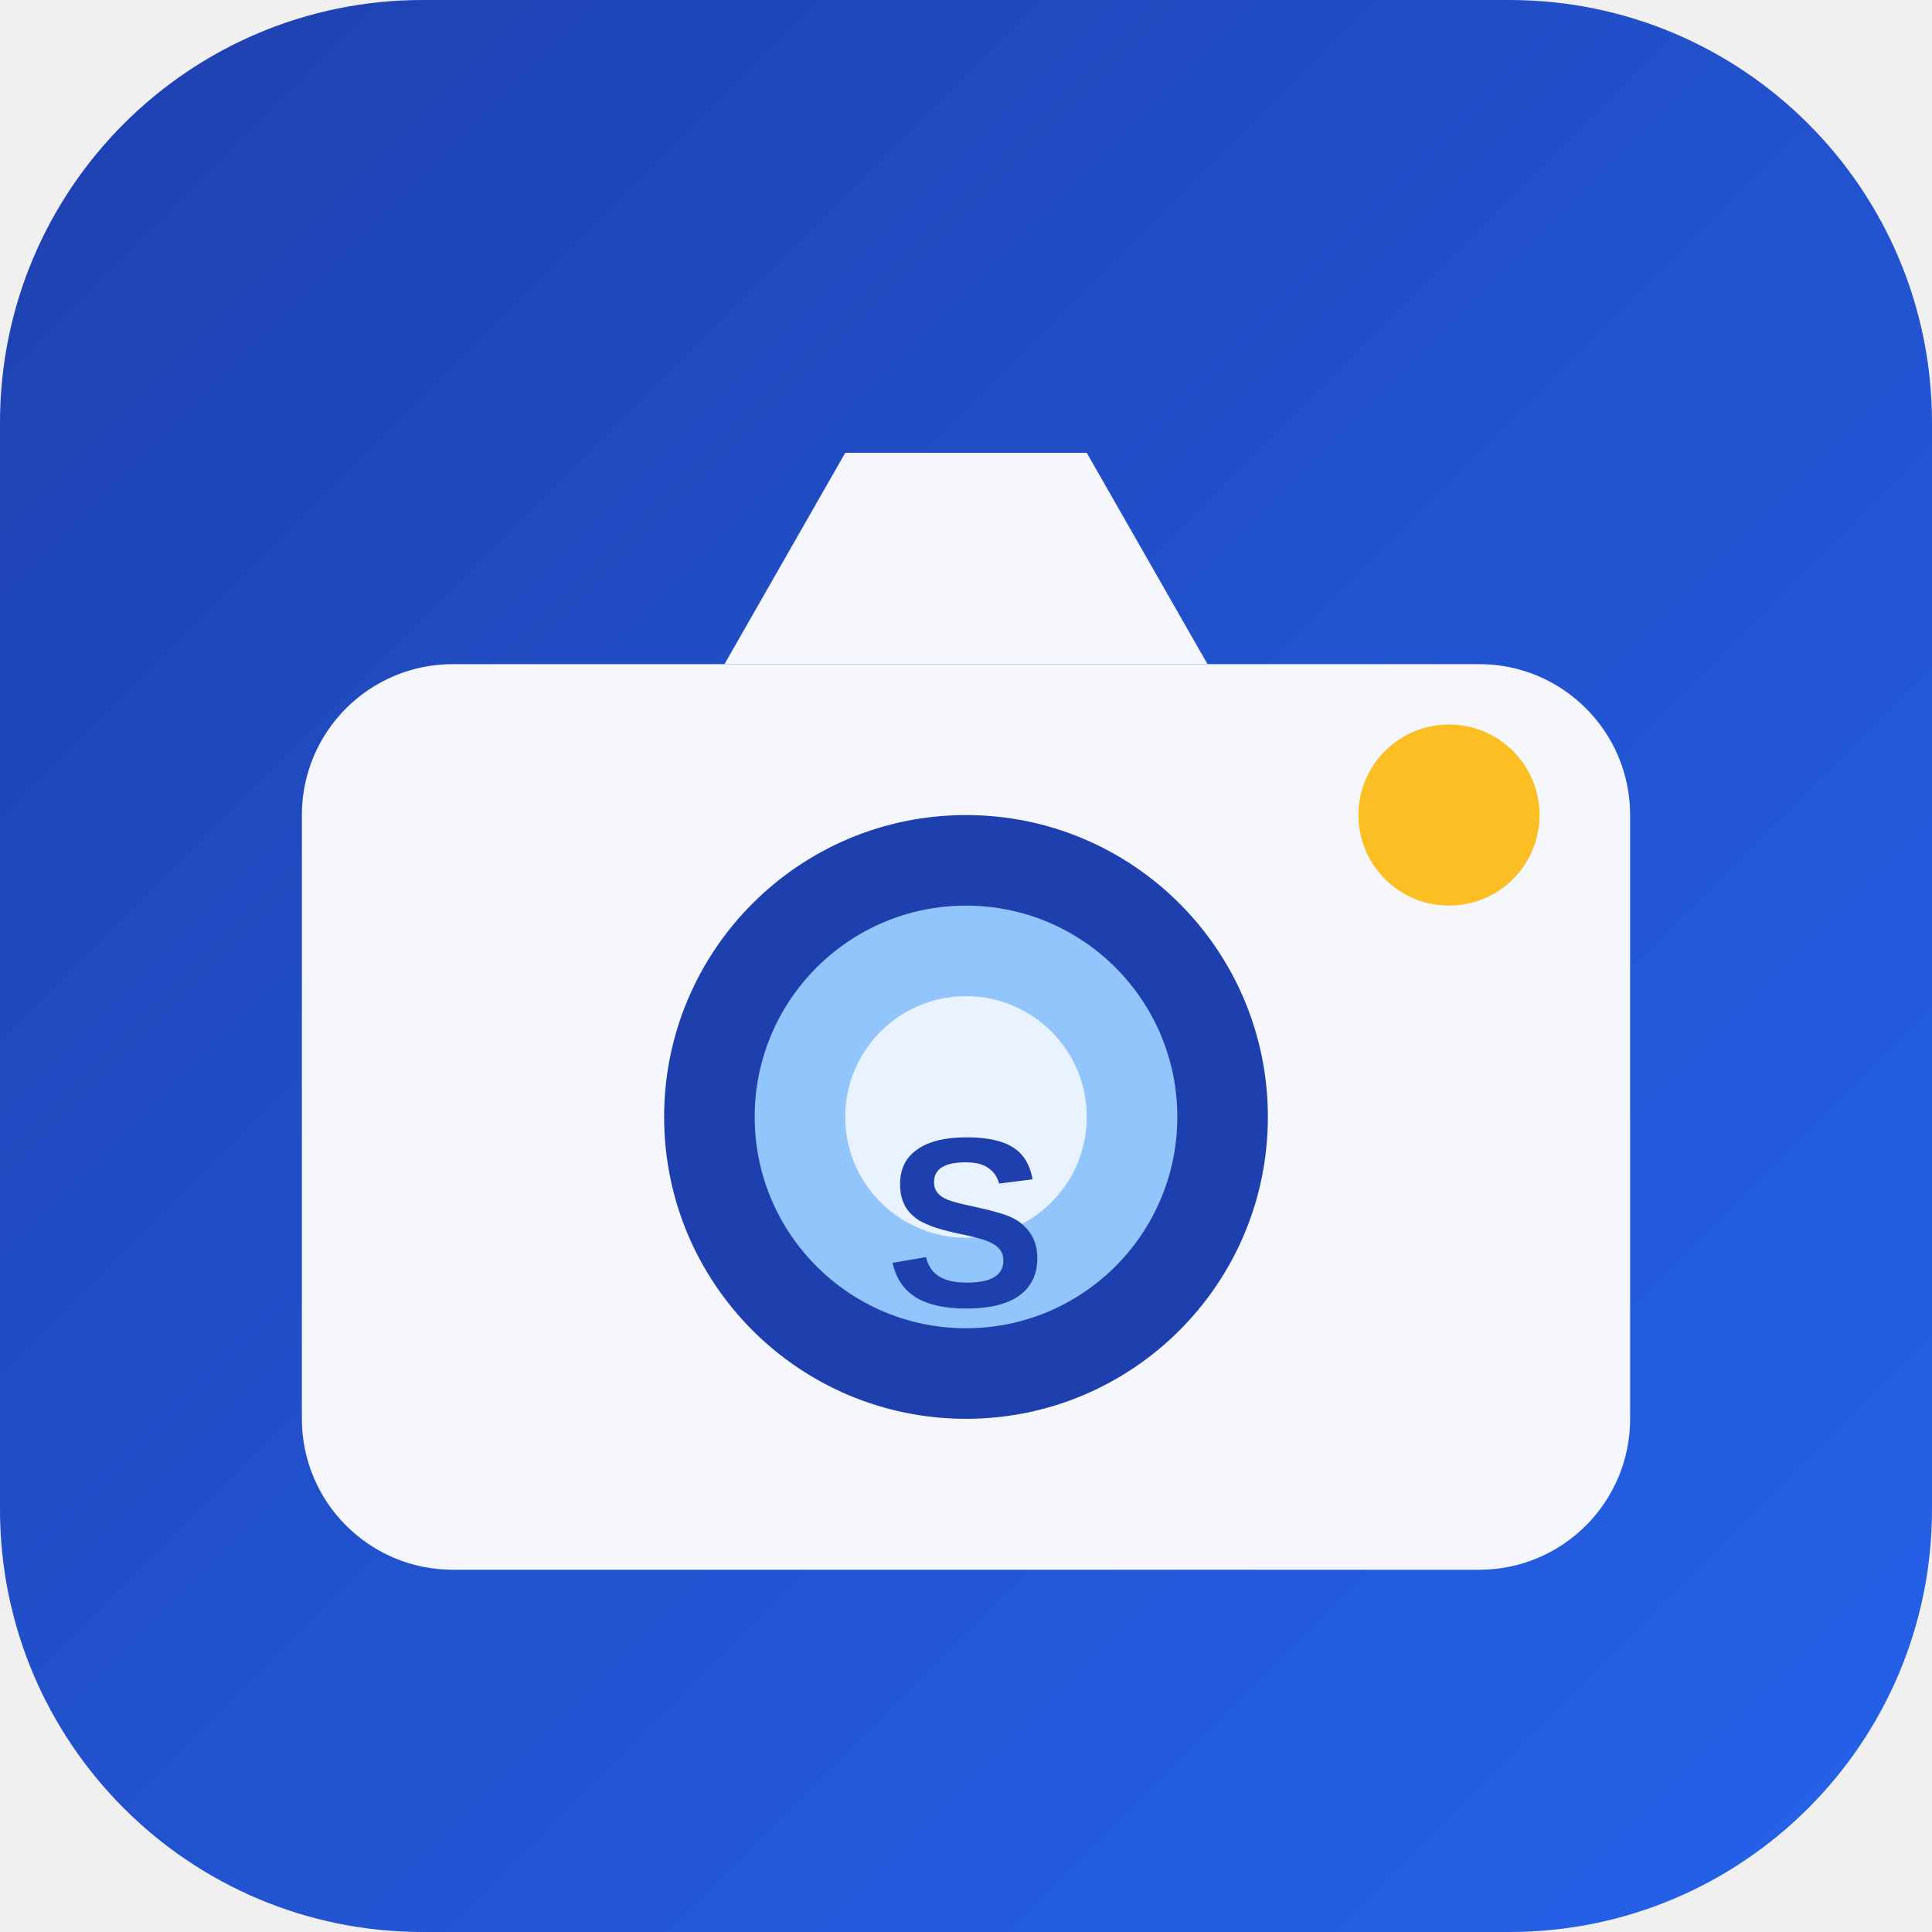
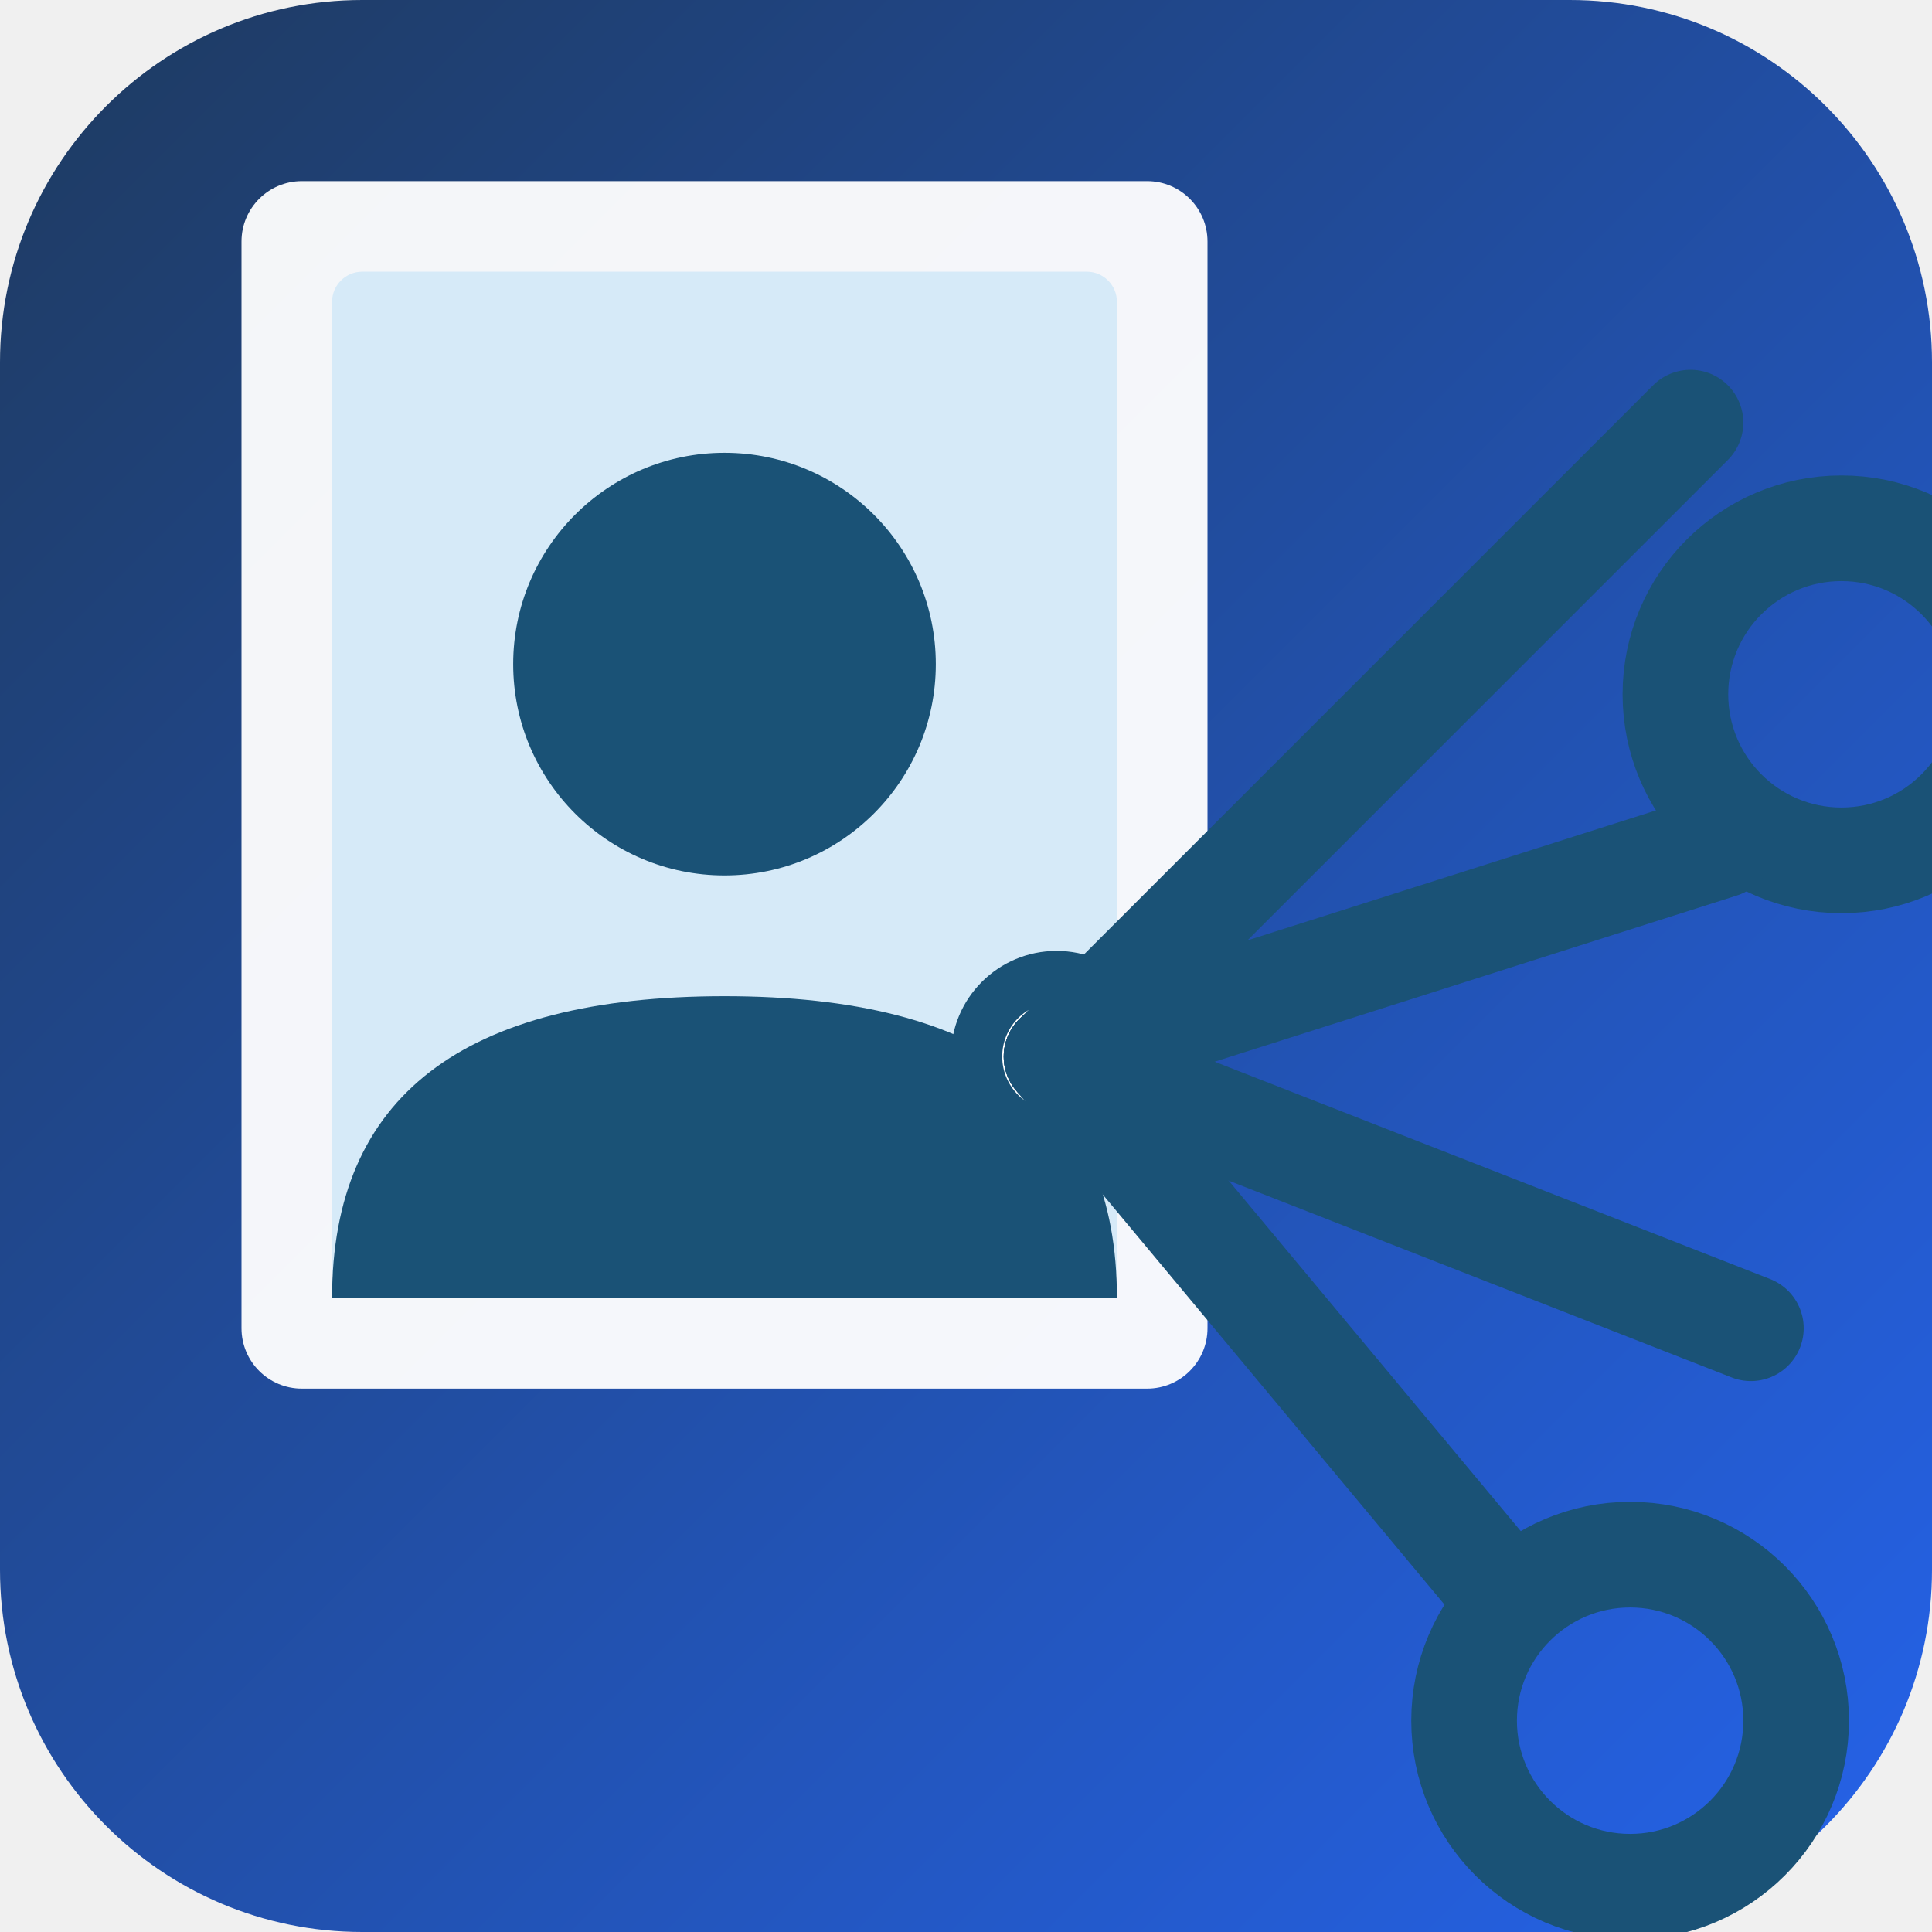
<svg xmlns="http://www.w3.org/2000/svg" viewBox="0 0 64 64" width="64" height="64">
  <defs>
    <linearGradient id="bg" x1="0%" y1="0%" x2="100%" y2="100%">
-       <stop offset="0%" style="stop-color:#1e40af;stop-opacity:1" />
+       <stop offset="0%" style="stop-color:#1e3a5f;stop-opacity:1" />
      <stop offset="100%" style="stop-color:#2563eb;stop-opacity:1" />
    </linearGradient>
  </defs>
-   <rect width="64" height="64" rx="14" ry="14" fill="url(#bg)" />
-   <rect x="10" y="22" width="44" height="30" rx="5" ry="5" fill="white" opacity="0.95" />
-   <circle cx="32" cy="37" r="10" fill="#1e40af" />
-   <circle cx="32" cy="37" r="7" fill="#93c5fd" />
-   <circle cx="32" cy="37" r="4" fill="white" opacity="0.8" />
-   <path d="M24 22 L28 15 L36 15 L40 22 Z" fill="white" opacity="0.95" />
-   <circle cx="48" cy="27" r="3" fill="#fbbf24" />
-   <text x="32" y="41" font-family="Arial, sans-serif" font-size="8" font-weight="900" text-anchor="middle" fill="#1e40af" dominant-baseline="middle">S</text>
+   <rect width="64" height="64" rx="12" ry="12" fill="url(#bg)" />
+   <rect x="8" y="6" width="32" height="40" rx="2" ry="2" fill="white" opacity="0.95" />
+   <rect x="11" y="9" width="26" height="34" rx="1" ry="1" fill="#d6eaf8" />
+   <circle cx="24" cy="22" r="7" fill="#1a5276" />
+   <path d="M11 43 Q11 33 24 33 Q37 33 37 43 Z" fill="#1a5276" />
+   <circle cx="35" cy="35" r="3.5" fill="#1a5276" />
+   <circle cx="35" cy="35" r="1.8" fill="white" />
+   <line x1="35" y1="35" x2="56" y2="14" stroke="#1a5276" stroke-width="3.5" stroke-linecap="round" />
+   <line x1="35" y1="35" x2="58" y2="44" stroke="#1a5276" stroke-width="3.5" stroke-linecap="round" />
+   <circle cx="54" cy="57" r="5.5" fill="none" stroke="#1a5276" stroke-width="3.5" />
+   <line x1="35" y1="35" x2="50" y2="53" stroke="#1a5276" stroke-width="3.5" stroke-linecap="round" />
+   <circle cx="61" cy="23" r="5.5" fill="none" stroke="#1a5276" stroke-width="3.5" />
+   <line x1="35" y1="35" x2="57" y2="28" stroke="#1a5276" stroke-width="3.5" stroke-linecap="round" />
</svg>
